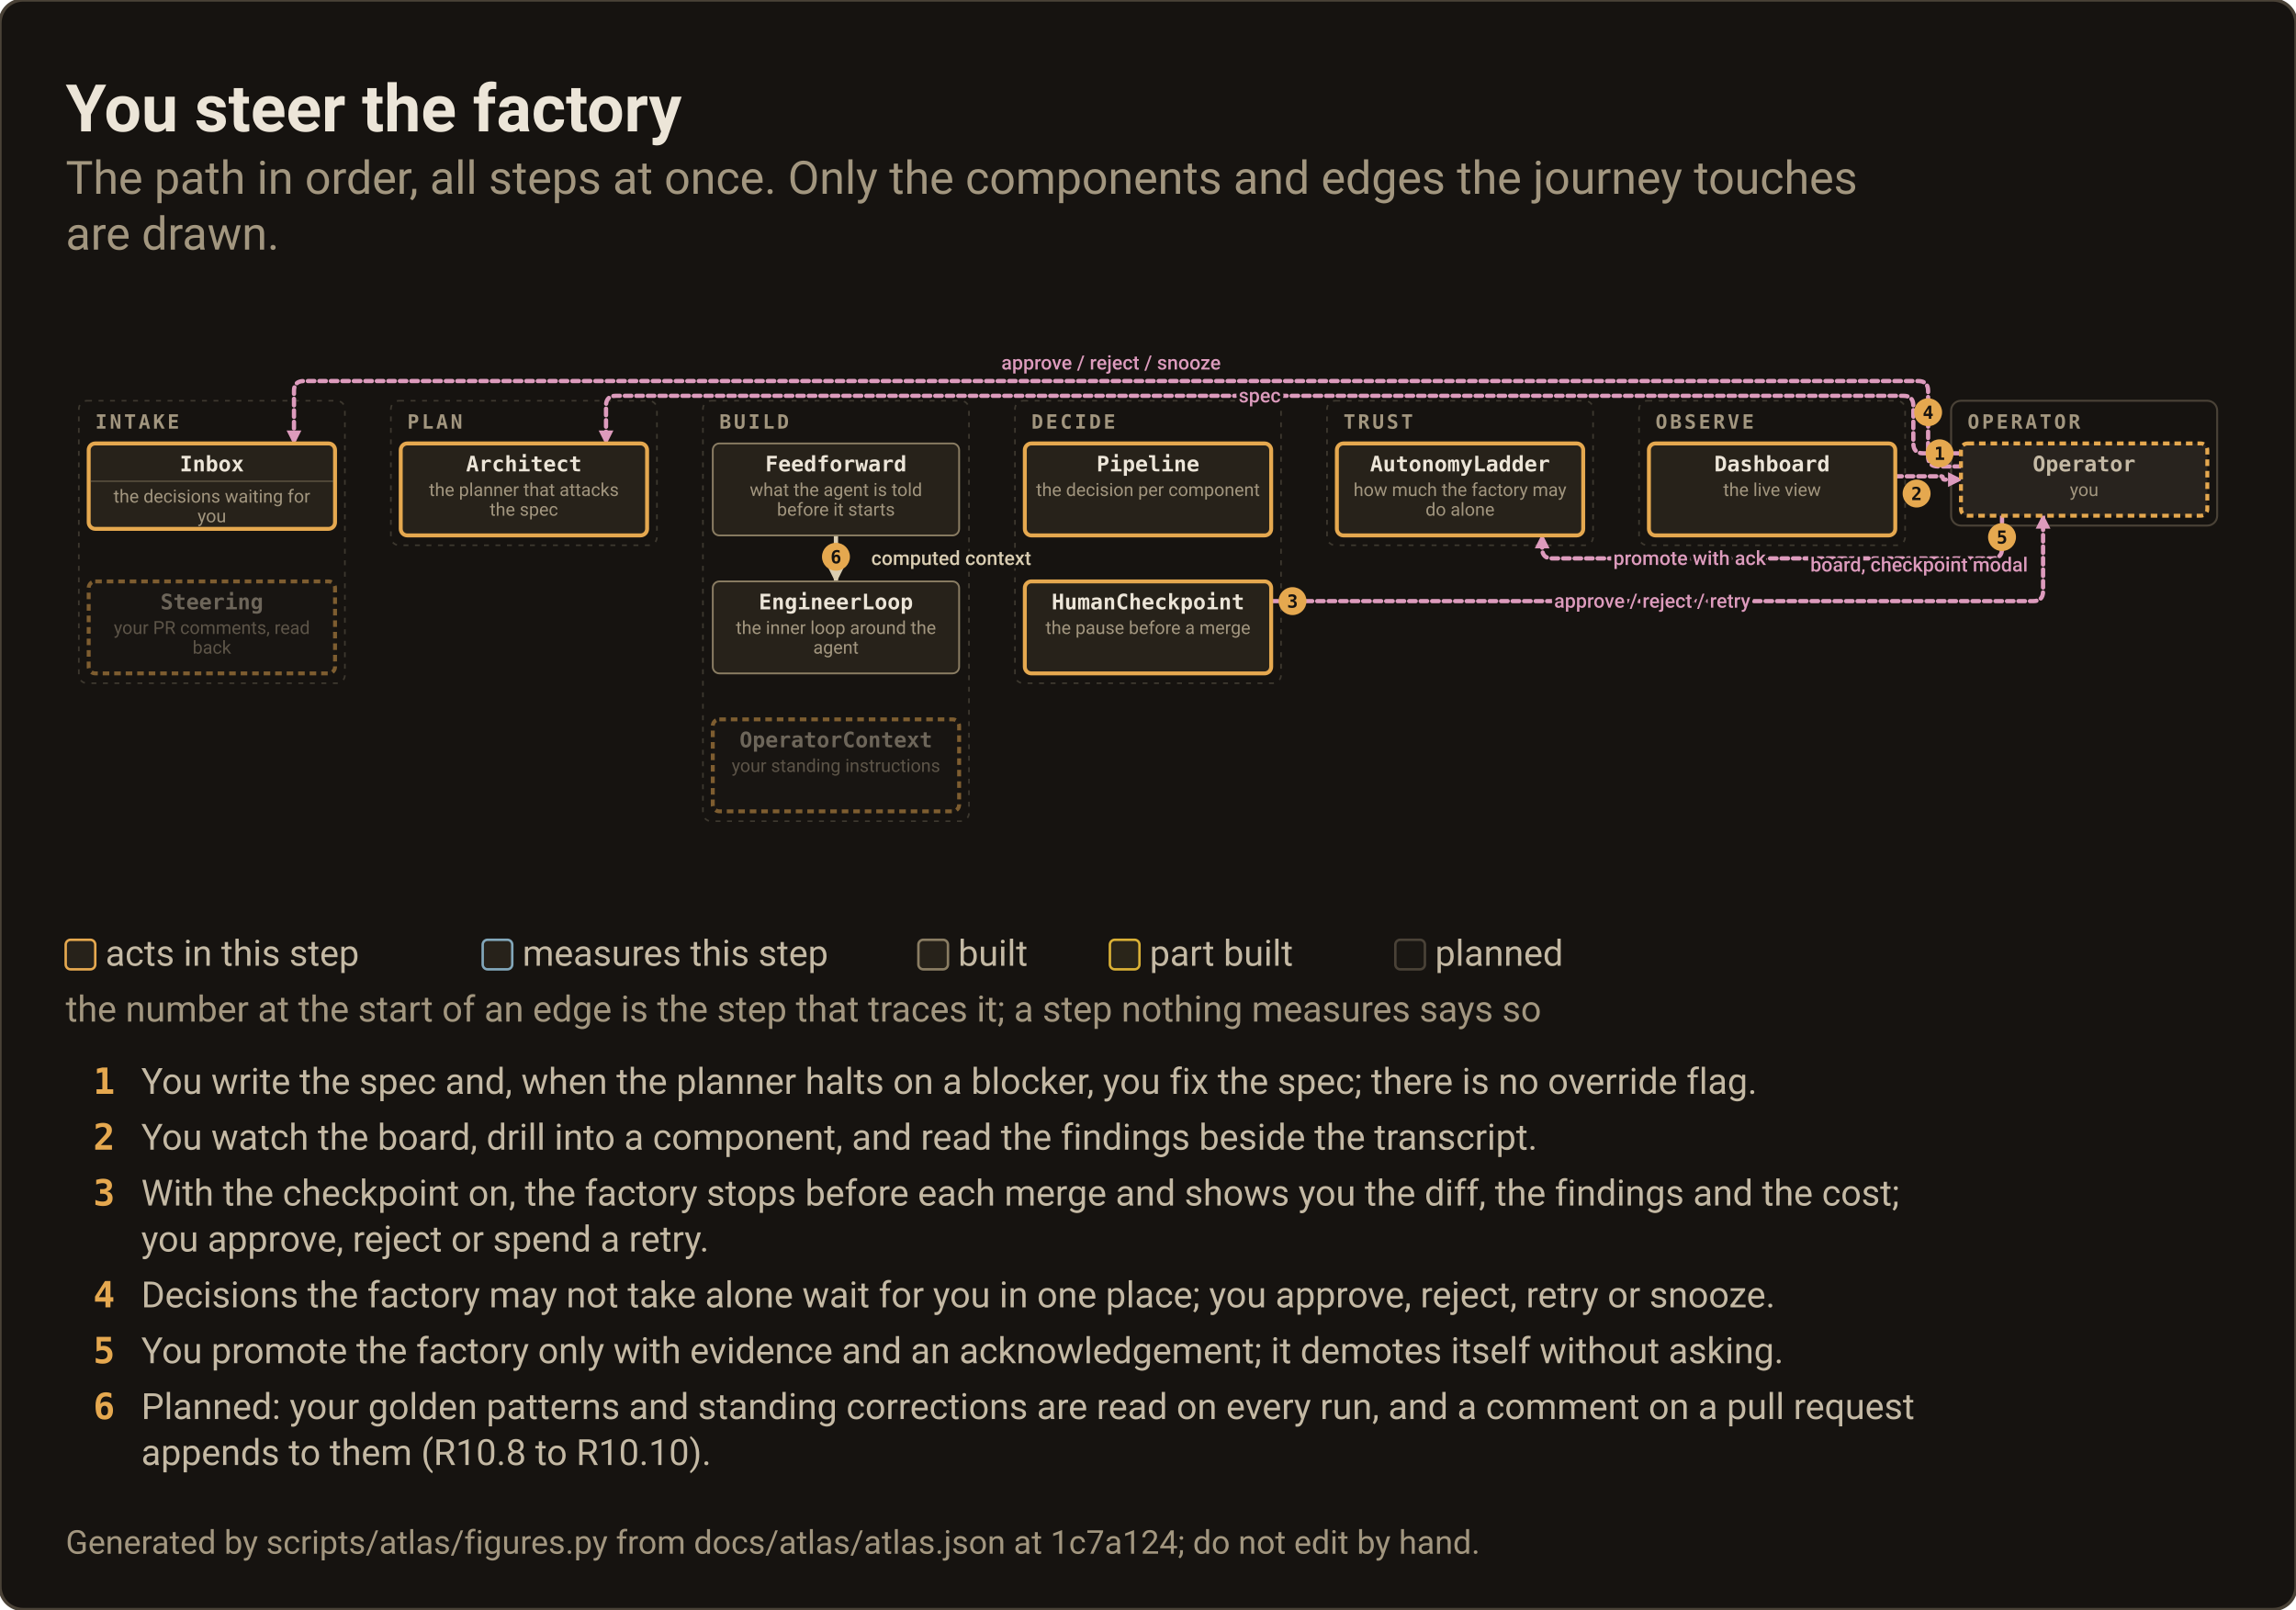
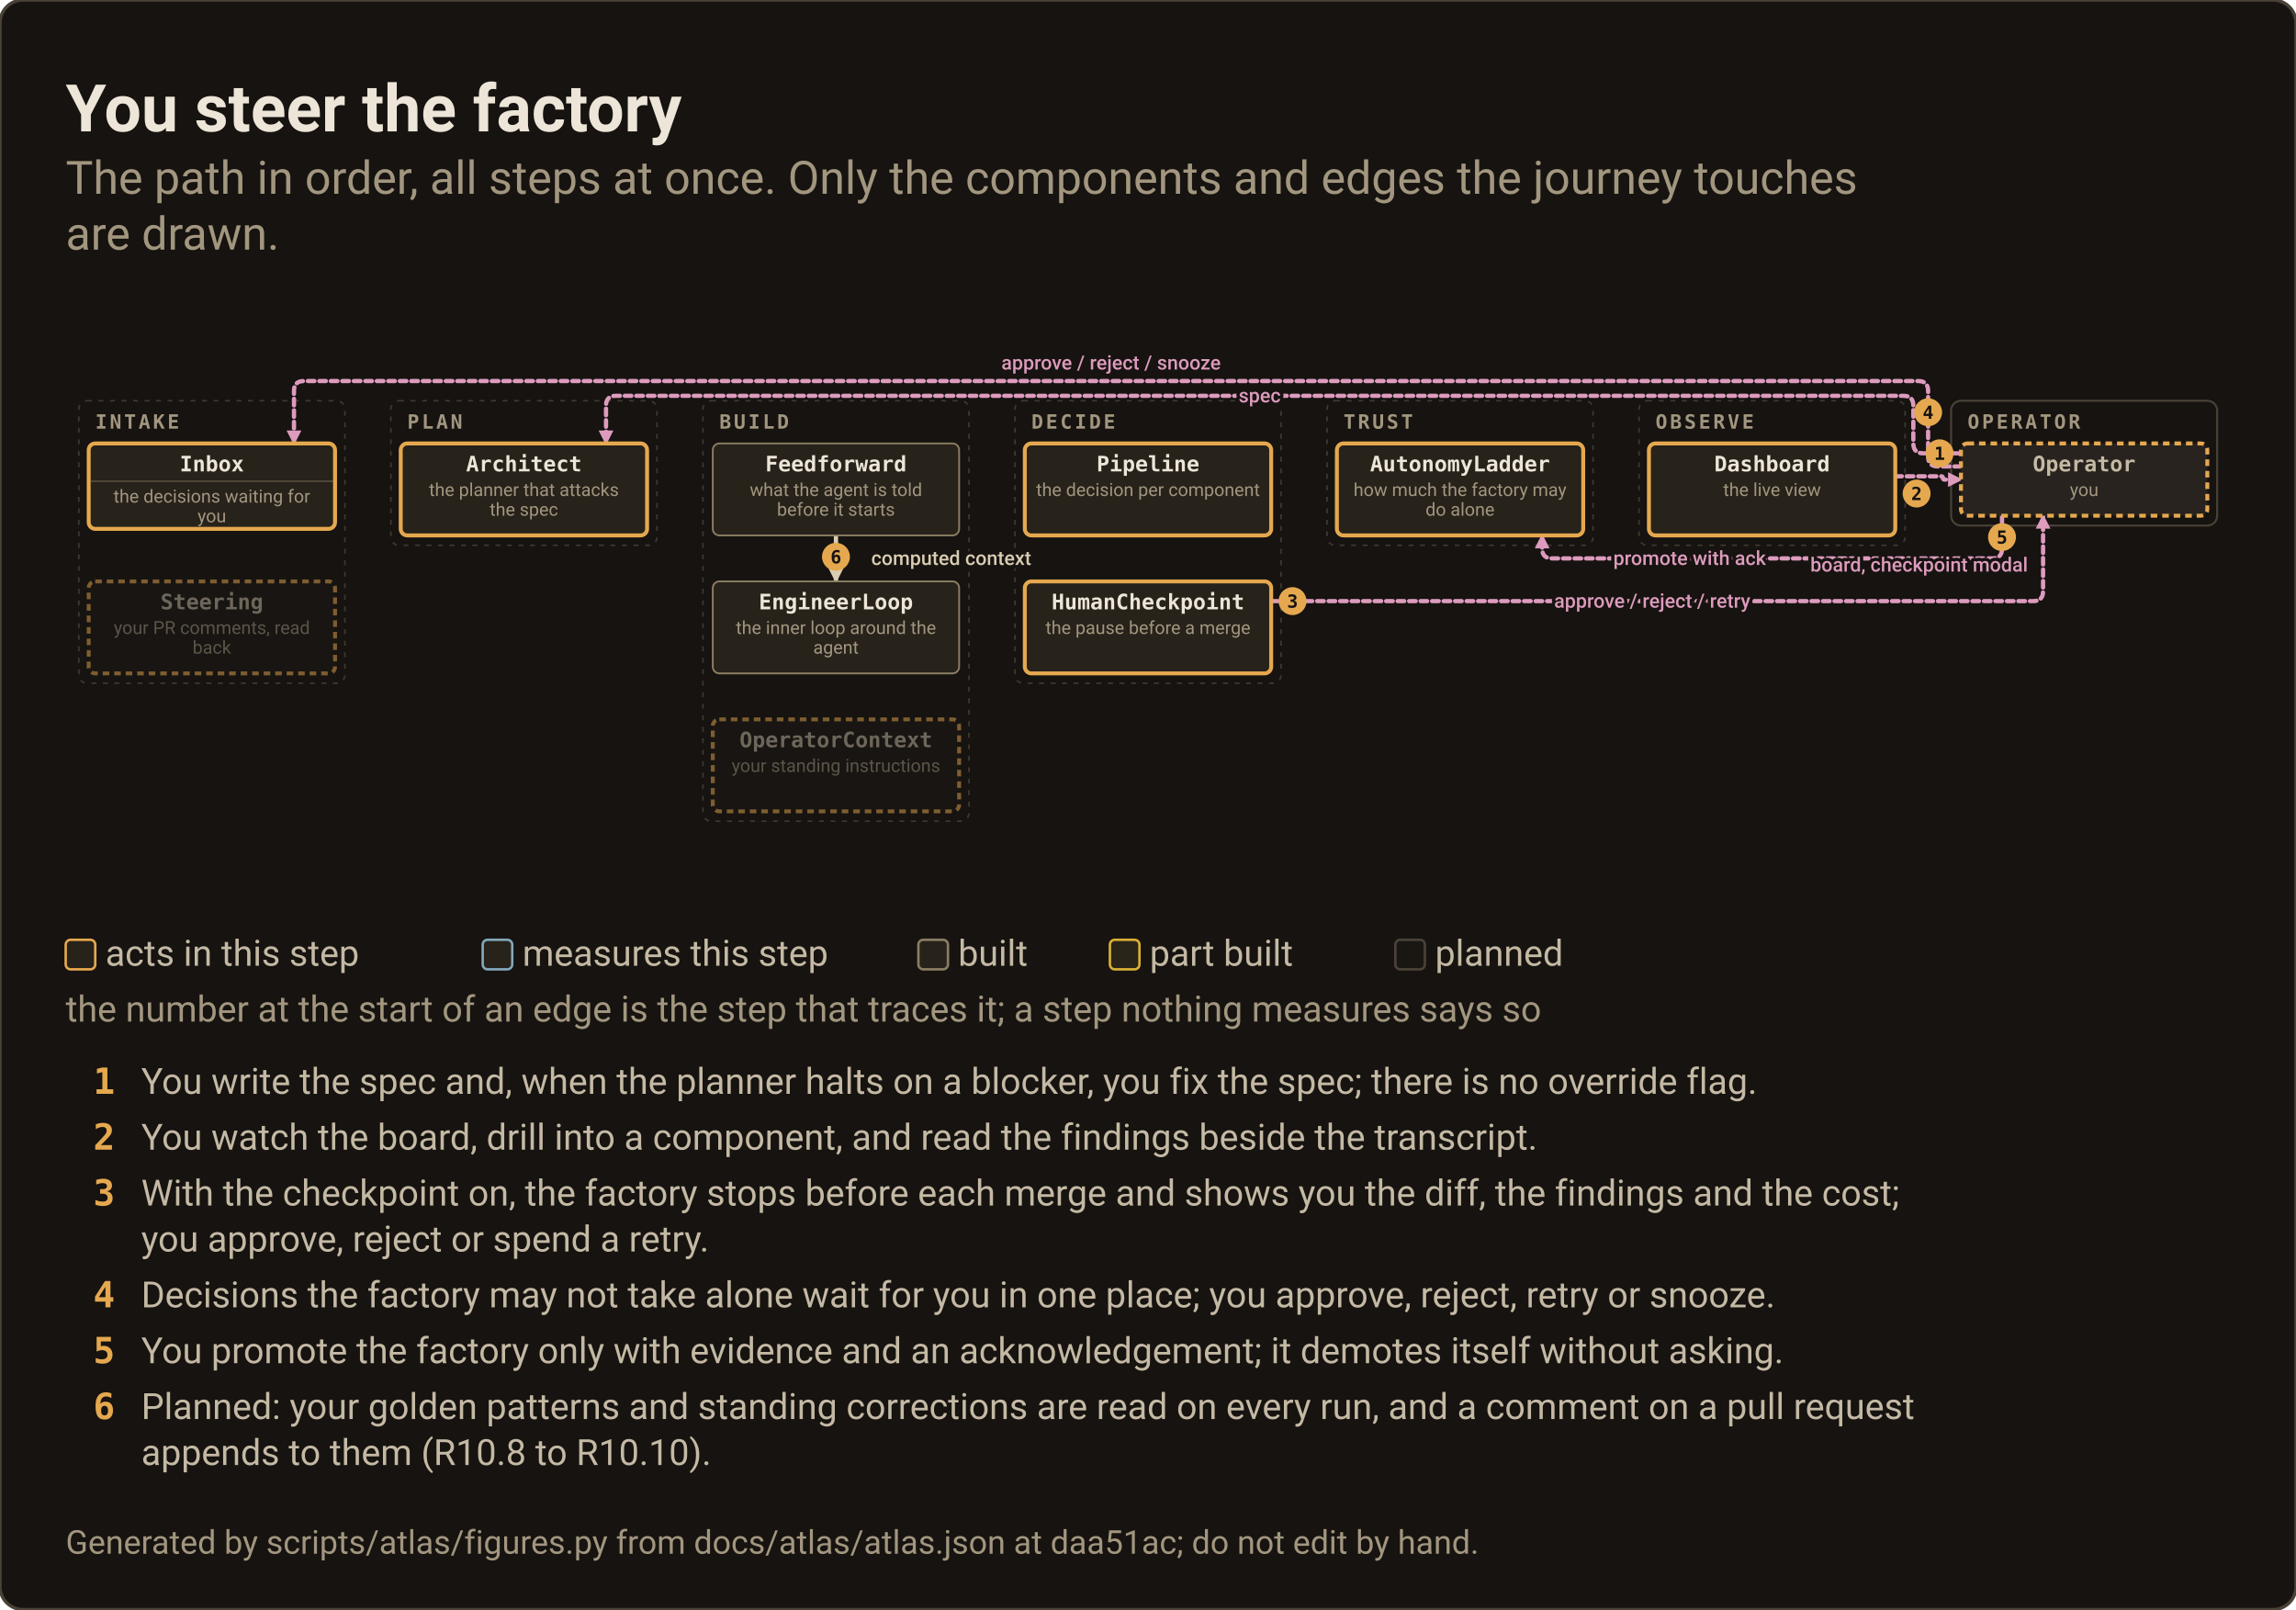
<svg xmlns="http://www.w3.org/2000/svg" width="1398" height="980" viewBox="0 0 1398 980" role="img" aria-label="Journey: You steer the factory">
  <rect x="0" y="0" width="1398" height="980" rx="14" fill="#161310" stroke="#4A4237" stroke-width="2" />
  <text x="40.0" y="80.0" class="c0">You steer the factory</text>
  <text x="40.0" y="118.0" class="c1">The path in order, all steps at once. Only the components and edges the journey touches</text>
  <text x="40.0" y="152.0" class="c1">are drawn.</text>
  <svg id="map" x="40.0" y="170.0" width="1318" height="380" viewBox="0 0 1318 380" overflow="visible">
    <defs>
      <marker id="map-m-work" viewBox="0 0 8 8" refX="7" refY="4" markerUnits="userSpaceOnUse" markerWidth="9" markerHeight="9" orient="auto-start-reverse">
        <path d="M0,0 L8,4 L0,8 z" fill="#D9CDB2" />
      </marker>
      <marker id="map-m-measure" viewBox="0 0 8 8" refX="7" refY="4" markerUnits="userSpaceOnUse" markerWidth="9" markerHeight="9" orient="auto-start-reverse">
        <path d="M0,0 L8,4 L0,8 z" fill="#82A7BA" />
      </marker>
      <marker id="map-m-feedback" viewBox="0 0 8 8" refX="7" refY="4" markerUnits="userSpaceOnUse" markerWidth="9" markerHeight="9" orient="auto-start-reverse">
        <path d="M0,0 L8,4 L0,8 z" fill="#E39A86" />
      </marker>
      <marker id="map-m-operator" viewBox="0 0 8 8" refX="7" refY="4" markerUnits="userSpaceOnUse" markerWidth="9" markerHeight="9" orient="auto-start-reverse">
        <path d="M0,0 L8,4 L0,8 z" fill="#DD9BBD" />
      </marker>
      <marker id="map-m-trust" viewBox="0 0 8 8" refX="7" refY="4" markerUnits="userSpaceOnUse" markerWidth="9" markerHeight="9" orient="auto-start-reverse">
        <path d="M0,0 L8,4 L0,8 z" fill="#B48EC9" />
      </marker>
      <marker id="map-m-learn" viewBox="0 0 8 8" refX="7" refY="4" markerUnits="userSpaceOnUse" markerWidth="9" markerHeight="9" orient="auto-start-reverse">
        <path d="M0,0 L8,4 L0,8 z" fill="#86C9A9" />
      </marker>
      <marker id="map-m-record" viewBox="0 0 8 8" refX="7" refY="4" markerUnits="userSpaceOnUse" markerWidth="9" markerHeight="9" orient="auto-start-reverse">
        <path d="M0,0 L8,4 L0,8 z" fill="#B7C27C" />
      </marker>
      <marker id="map-m-change" viewBox="0 0 8 8" refX="7" refY="4" markerUnits="userSpaceOnUse" markerWidth="9" markerHeight="9" orient="auto-start-reverse">
        <path d="M0,0 L8,4 L0,8 z" fill="#E26D5A" />
      </marker>
      <marker id="map-m-reach" viewBox="0 0 8 8" refX="7" refY="4" markerUnits="userSpaceOnUse" markerWidth="9" markerHeight="9" orient="auto-start-reverse">
        <path d="M0,0 L8,4 L0,8 z" fill="#E5A84F" />
      </marker>
    </defs>
    <style>#map .node.quiet{opacity:.42}#map .node.planned{opacity:.5}#map .node.planned.quiet{opacity:.3}#map .node.meas .node__box{stroke:#82A7BA;stroke-width:2.2}#map .node.acts .node__box{stroke:#E5A84F;stroke-width:2.4}#map .node__ring{display:none;fill:none;stroke:#82A7BA;stroke-width:1.6}#map .node.meas .node__ring{display:inline}#map .flow.planned{opacity:.35}#map .flowlbl.planned{opacity:.5}#map .flow.off,#map .flowlbl.off{display:none}#map .flow.hot{opacity:1;stroke-opacity:1;stroke-width:2.6}#map .flowlbl.hot{opacity:1}</style>
    <rect x="8.0" y="74.0" width="162.0" height="172.0" rx="5" fill="none" stroke="#A2967F" stroke-opacity=".28" stroke-width="1" stroke-dasharray="3 4" />
    <text x="18.0" y="91.0" class="t3">INTAKE</text>
    <rect x="198.0" y="74.0" width="162.0" height="88.0" rx="5" fill="none" stroke="#A2967F" stroke-opacity=".28" stroke-width="1" stroke-dasharray="3 4" />
    <text x="208.0" y="91.0" class="t3">PLAN</text>
    <rect x="388.0" y="74.0" width="162.0" height="256.0" rx="5" fill="none" stroke="#A2967F" stroke-opacity=".28" stroke-width="1" stroke-dasharray="3 4" />
    <text x="398.0" y="91.0" class="t3">BUILD</text>
    <rect x="578.0" y="74.0" width="162.0" height="172.0" rx="5" fill="none" stroke="#A2967F" stroke-opacity=".28" stroke-width="1" stroke-dasharray="3 4" />
    <text x="588.0" y="91.0" class="t3">DECIDE</text>
    <rect x="768.0" y="74.0" width="162.0" height="88.0" rx="5" fill="none" stroke="#A2967F" stroke-opacity=".28" stroke-width="1" stroke-dasharray="3 4" />
    <text x="778.0" y="91.0" class="t3">TRUST</text>
    <rect x="958.0" y="74.0" width="162.0" height="88.0" rx="5" fill="none" stroke="#A2967F" stroke-opacity=".28" stroke-width="1" stroke-dasharray="3 4" />
    <text x="968.0" y="91.0" class="t3">OBSERVE</text>
    <rect x="1148.0" y="74.0" width="162.0" height="76.0" rx="6" fill="none" stroke="#4A4237" stroke-width="1.2" />
    <text x="1158.0" y="91.0" class="t3">OPERATOR</text>
    <g data-layer="flow">
      <path id="map-f6" class="flow plan planned hot" data-edge="6" data-from="Operator" data-to="Architect" data-art="spec" data-kind="plan" data-layer="operator" d="M 1154.0 106.0 L 1131.0 106.0 Q 1125.0 106.0 1125.0 100.0 L 1125.0 77.0 Q 1125.0 71.0 1119.0 71.0 L 335.0 71.0 Q 329.0 71.0 329.0 77.0 L 329.0 100.0" fill="none" stroke="#DD9BBD" stroke-opacity="0.82" stroke-width="1.2" stroke-dasharray="4 3" stroke-linecap="round" marker-end="url(#map-m-operator)" />
      <path id="map-f65" class="flow observe planned hot" data-edge="65" data-from="Dashboard" data-to="Operator" data-art="board, checkpoint modal" data-kind="observe" data-layer="operator" d="M 1114.0 120.0 L 1142.0 120.0 Q 1143.0 120.0 1143.0 121.0 L 1143.0 121.0 Q 1143.0 122.0 1144.0 122.0 L 1154.0 122.0" fill="none" stroke="#DD9BBD" stroke-opacity="0.82" stroke-width="1.2" stroke-dasharray="4 3" stroke-linecap="round" marker-end="url(#map-m-operator)" />
      <path id="map-f45" class="flow trust planned hot" data-edge="45" data-from="HumanCheckpoint" data-to="Operator" data-art="approve / reject / retry" data-kind="trust" data-layer="operator" d="M 734.0 196.0 L 1198.0 196.0 Q 1204.0 196.0 1204.0 190.0 L 1204.0 144.0" fill="none" stroke="#DD9BBD" stroke-opacity="0.82" stroke-width="1.2" stroke-dasharray="4 3" stroke-linecap="round" marker-end="url(#map-m-operator)" />
      <path id="map-f66" class="flow trust planned hot" data-edge="66" data-from="Operator" data-to="Inbox" data-art="approve / reject / snooze" data-kind="trust" data-layer="operator" d="M 1154.0 114.0 L 1140.0 114.0 Q 1134.0 114.0 1134.0 108.0 L 1134.0 68.0 Q 1134.0 62.0 1128.0 62.0 L 145.0 62.0 Q 139.0 62.0 139.0 68.0 L 139.0 100.0" fill="none" stroke="#DD9BBD" stroke-opacity="0.82" stroke-width="1.2" stroke-dasharray="4 3" stroke-linecap="round" marker-end="url(#map-m-operator)" />
      <path id="map-f67" class="flow trust planned hot" data-edge="67" data-from="Operator" data-to="AutonomyLadder" data-art="promote with ack" data-kind="trust" data-layer="operator" d="M 1179.0 144.0 L 1179.0 164.0 Q 1179.0 170.0 1173.0 170.0 L 905.0 170.0 Q 899.0 170.0 899.0 164.0 L 899.0 156.0" fill="none" stroke="#DD9BBD" stroke-opacity="0.82" stroke-width="1.2" stroke-dasharray="4 3" stroke-linecap="round" marker-end="url(#map-m-operator)" />
      <path id="map-f13" class="flow build hot" data-edge="13" data-from="Feedforward" data-to="EngineerLoop" data-art="computed context" data-kind="build" data-layer="work" d="M 469.0 156.0 L 469.0 184.0" fill="none" stroke="#D9CDB2" stroke-opacity="0.82" stroke-width="1.2" stroke-linecap="round" marker-end="url(#map-m-work)" />
    </g>
    <g class="node built acts" data-id="Inbox" data-kind="store" data-state="built" data-region="intake" role="button" tabindex="0" aria-label="Inbox, the decisions waiting for you, built">
      <rect class="node__box" x="14.0" y="100.0" width="150.0" height="52.0" rx="4.0" fill="#27221A" stroke="#8A7D63" stroke-width="1.1" />
      <rect class="node__ring" x="17.0" y="103.0" width="144.0" height="46.0" rx="3.0" />
      <text x="89.0" y="117.0" class="t4">Inbox</text>
      <line x1="15.0" y1="123.0" x2="163.0" y2="123.0" stroke="#8A7D63" stroke-opacity=".45" stroke-width="1" />
      <g data-layer="job">
        <text x="89.0" y="136.0" class="t5">the decisions waiting for</text>
        <text x="89.0" y="148.0" class="t5">you</text>
      </g>
    </g>
    <g class="node planned acts" data-id="Steering" data-kind="component" data-state="planned" data-region="intake" role="button" tabindex="0" aria-label="Steering, your PR comments, read back, planned">
      <rect class="node__box" x="14.0" y="184.0" width="150.0" height="56.0" rx="4.0" fill="#1A1713" stroke="#4A4237" stroke-width="1.1" stroke-dasharray="4 3" />
      <rect class="node__ring" x="17.0" y="187.0" width="144.0" height="50.0" rx="3.0" />
      <text x="89.0" y="201.0" class="t6">Steering</text>
      <g data-layer="job">
        <text x="89.0" y="216.0" class="t5">your PR comments, read</text>
        <text x="89.0" y="228.0" class="t5">back</text>
      </g>
    </g>
    <g class="node built acts" data-id="Architect" data-kind="component" data-state="built" data-region="plan" role="button" tabindex="0" aria-label="Architect, the planner that attacks the spec, built">
      <rect class="node__box" x="204.0" y="100.0" width="150.0" height="56.0" rx="4.0" fill="#27221A" stroke="#8A7D63" stroke-width="1.1" />
      <rect class="node__ring" x="207.0" y="103.0" width="144.0" height="50.0" rx="3.0" />
      <text x="279.0" y="117.0" class="t4">Architect</text>
      <g data-layer="job">
        <text x="279.0" y="132.0" class="t5">the planner that attacks</text>
        <text x="279.0" y="144.0" class="t5">the spec</text>
      </g>
    </g>
    <g class="node built" data-id="Feedforward" data-kind="component" data-state="built" data-region="build" role="button" tabindex="0" aria-label="Feedforward, what the agent is told before it starts, built">
      <rect class="node__box" x="394.0" y="100.0" width="150.0" height="56.0" rx="4.0" fill="#27221A" stroke="#8A7D63" stroke-width="1.1" />
      <rect class="node__ring" x="397.0" y="103.0" width="144.0" height="50.0" rx="3.0" />
      <text x="469.0" y="117.0" class="t4">Feedforward</text>
      <g data-layer="job">
        <text x="469.0" y="132.0" class="t5">what the agent is told</text>
        <text x="469.0" y="144.0" class="t5">before it starts</text>
      </g>
    </g>
    <g class="node built" data-id="EngineerLoop" data-kind="component" data-state="built" data-region="build" role="button" tabindex="0" aria-label="EngineerLoop, the inner loop around the agent, built">
      <rect class="node__box" x="394.0" y="184.0" width="150.0" height="56.0" rx="4.0" fill="#27221A" stroke="#8A7D63" stroke-width="1.1" />
      <rect class="node__ring" x="397.0" y="187.0" width="144.0" height="50.0" rx="3.0" />
      <text x="469.0" y="201.0" class="t4">EngineerLoop</text>
      <g data-layer="job">
        <text x="469.0" y="216.0" class="t5">the inner loop around the</text>
        <text x="469.0" y="228.0" class="t5">agent</text>
      </g>
    </g>
    <g class="node planned acts" data-id="OperatorContext" data-kind="component" data-state="planned" data-region="build" role="button" tabindex="0" aria-label="OperatorContext, your standing instructions, planned">
      <rect class="node__box" x="394.0" y="268.0" width="150.0" height="56.0" rx="4.0" fill="#1A1713" stroke="#4A4237" stroke-width="1.1" stroke-dasharray="4 3" />
      <rect class="node__ring" x="397.0" y="271.0" width="144.0" height="50.0" rx="3.0" />
      <text x="469.0" y="285.0" class="t6">OperatorContext</text>
      <g data-layer="job">
        <text x="469.0" y="300.0" class="t5">your standing instructions</text>
      </g>
    </g>
    <g class="node built acts" data-id="Pipeline" data-kind="component" data-state="built" data-region="decide" role="button" tabindex="0" aria-label="Pipeline, the decision per component, built">
      <rect class="node__box" x="584.0" y="100.0" width="150.0" height="56.0" rx="4.0" fill="#27221A" stroke="#8A7D63" stroke-width="1.1" />
      <rect class="node__ring" x="587.0" y="103.0" width="144.0" height="50.0" rx="3.0" />
      <text x="659.0" y="117.0" class="t4">Pipeline</text>
      <g data-layer="job">
        <text x="659.0" y="132.0" class="t5">the decision per component</text>
      </g>
    </g>
    <g class="node built acts" data-id="HumanCheckpoint" data-kind="component" data-state="built" data-region="decide" role="button" tabindex="0" aria-label="HumanCheckpoint, the pause before a merge, built">
      <rect class="node__box" x="584.0" y="184.0" width="150.0" height="56.0" rx="4.0" fill="#27221A" stroke="#8A7D63" stroke-width="1.1" />
      <rect class="node__ring" x="587.0" y="187.0" width="144.0" height="50.0" rx="3.0" />
      <text x="659.0" y="201.0" class="t4">HumanCheckpoint</text>
      <g data-layer="job">
        <text x="659.0" y="216.0" class="t5">the pause before a merge</text>
      </g>
    </g>
    <g class="node built acts" data-id="AutonomyLadder" data-kind="component" data-state="built" data-region="trust" role="button" tabindex="0" aria-label="AutonomyLadder, how much the factory may do alone, built">
      <rect class="node__box" x="774.0" y="100.0" width="150.0" height="56.0" rx="4.0" fill="#27221A" stroke="#8A7D63" stroke-width="1.1" />
      <rect class="node__ring" x="777.0" y="103.0" width="144.0" height="50.0" rx="3.0" />
      <text x="849.0" y="117.0" class="t4">AutonomyLadder</text>
      <g data-layer="job">
        <text x="849.0" y="132.0" class="t5">how much the factory may</text>
        <text x="849.0" y="144.0" class="t5">do alone</text>
      </g>
    </g>
    <g class="node built acts" data-id="Dashboard" data-kind="component" data-state="built" data-region="observe" role="button" tabindex="0" aria-label="Dashboard, the live view, built">
      <rect class="node__box" x="964.0" y="100.0" width="150.0" height="56.0" rx="4.0" fill="#27221A" stroke="#8A7D63" stroke-width="1.1" />
      <rect class="node__ring" x="967.0" y="103.0" width="144.0" height="50.0" rx="3.0" />
      <text x="1039.0" y="117.0" class="t4">Dashboard</text>
      <g data-layer="job">
        <text x="1039.0" y="132.0" class="t5">the live view</text>
      </g>
    </g>
    <g class="node actor acts" data-id="Operator" data-kind="actor" data-state="planned" data-region="operator" role="button" tabindex="0" aria-label="Operator, you, outside">
      <rect class="node__box" x="1154.0" y="100.0" width="150.0" height="44.0" rx="4.0" fill="#28231E" stroke="#A2967F" stroke-width="1.1" stroke-dasharray="4 3" />
      <rect class="node__ring" x="1157.0" y="103.0" width="144.0" height="38.0" rx="3.0" />
      <text x="1229.0" y="117.0" class="t6">Operator</text>
      <g data-layer="job">
        <text x="1229.0" y="132.0" class="t5">you</text>
      </g>
    </g>
    <g data-layer="flow">
      <g class="flowlbl plan planned hot" data-edge="6" data-from="Operator" data-to="Architect" data-layer="operator">
        <text x="727.0" y="75.0" class="t1">spec</text>
      </g>
      <g class="flowlbl observe planned hot" data-edge="65" data-from="Dashboard" data-to="Operator" data-layer="operator">
        <text x="1128.5" y="178.0" class="t1">board, checkpoint modal</text>
      </g>
      <g class="flowlbl trust planned hot" data-edge="45" data-from="HumanCheckpoint" data-to="Operator" data-layer="operator">
        <text x="966.0" y="200.0" class="t1">approve / reject / retry</text>
      </g>
      <g class="flowlbl trust planned hot" data-edge="66" data-from="Operator" data-to="Inbox" data-layer="operator">
        <text x="636.5" y="55.0" class="t1">approve / reject / snooze</text>
      </g>
      <g class="flowlbl trust planned hot" data-edge="67" data-from="Operator" data-to="AutonomyLadder" data-layer="operator">
        <text x="988.8" y="174.0" class="t1">promote with ack</text>
      </g>
      <g class="flowlbl build hot" data-edge="13" data-from="Feedforward" data-to="EngineerLoop" data-layer="work">
        <text x="539.2" y="174.0" class="t2">computed context</text>
      </g>
    </g>
    <g data-layer="steps">
      <g class="step" data-edge="6">
        <circle cx="1141.0" cy="106.0" r="8.5" fill="#E5A84F" />
        <text x="1141.0" y="110.0" class="t0">1</text>
      </g>
      <g class="step" data-edge="65">
        <circle cx="1127.0" cy="130.5" r="8.5" fill="#E5A84F" />
        <text x="1127.0" y="134.5" class="t0">2</text>
      </g>
      <g class="step" data-edge="45">
        <circle cx="747.0" cy="196.0" r="8.5" fill="#E5A84F" />
        <text x="747.0" y="200.0" class="t0">3</text>
      </g>
      <g class="step" data-edge="66">
        <circle cx="1134.0" cy="81.0" r="8.5" fill="#E5A84F" />
        <text x="1134.0" y="85.0" class="t0">4</text>
      </g>
      <g class="step" data-edge="67">
        <circle cx="1179.0" cy="157.0" r="8.5" fill="#E5A84F" />
        <text x="1179.0" y="161.0" class="t0">5</text>
      </g>
      <g class="step" data-edge="13">
        <circle cx="469.0" cy="169.0" r="8.5" fill="#E5A84F" />
        <text x="469.0" y="173.0" class="t0">6</text>
      </g>
    </g>
    <style>#map .t0{font-family:ui-monospace,"SF Mono",SFMono-Regular,"JetBrains Mono",Menlo,Consolas,monospace;font-size:11.0px;font-weight:700;fill:#161310;text-anchor:middle}#map .t1{font-family:ui-sans-serif,system-ui,-apple-system,"SF Pro Text","Segoe UI",Roboto,"Helvetica Neue",Arial,sans-serif;font-size:12.0px;font-weight:500;fill:#DD9BBD;text-anchor:middle;paint-order:stroke;stroke:#161310;stroke-width:4;stroke-linejoin:round}#map .t2{font-family:ui-sans-serif,system-ui,-apple-system,"SF Pro Text","Segoe UI",Roboto,"Helvetica Neue",Arial,sans-serif;font-size:12.0px;font-weight:500;fill:#D9CDB2;text-anchor:middle;paint-order:stroke;stroke:#161310;stroke-width:4;stroke-linejoin:round}#map .t3{font-family:ui-monospace,"SF Mono",SFMono-Regular,"JetBrains Mono",Menlo,Consolas,monospace;font-size:12.0px;font-weight:600;fill:#A2967F;text-anchor:start;letter-spacing:.13em}#map .t4{font-family:ui-monospace,"SF Mono",SFMono-Regular,"JetBrains Mono",Menlo,Consolas,monospace;font-size:13.0px;font-weight:600;fill:#ECE5D8;text-anchor:middle}#map .t5{font-family:ui-sans-serif,system-ui,-apple-system,"SF Pro Text","Segoe UI",Roboto,"Helvetica Neue",Arial,sans-serif;font-size:11.0px;font-weight:400;fill:#A2967F;text-anchor:middle}#map .t6{font-family:ui-monospace,"SF Mono",SFMono-Regular,"JetBrains Mono",Menlo,Consolas,monospace;font-size:13.0px;font-weight:600;fill:#C4B9A4;text-anchor:middle}</style>
  </svg>
  <rect x="40.0" y="572.2" width="18" height="18" rx="3" fill="#27221A" stroke="#E5A84F" stroke-width="1.5" />
  <text x="64.2" y="588.0" class="c2">acts in this step</text>
  <rect x="293.9" y="572.2" width="18" height="18" rx="3" fill="#27221A" stroke="#82A7BA" stroke-width="1.5" />
  <text x="318.1" y="588.0" class="c2">measures this step</text>
  <rect x="559.2" y="572.2" width="18" height="18" rx="3" fill="#27221A" stroke="#8A7D63" stroke-width="1.5" />
  <text x="583.4" y="588.0" class="c2">built</text>
  <rect x="675.8" y="572.2" width="18" height="18" rx="3" fill="#2A2519" stroke="#D9B036" stroke-width="1.5" />
  <text x="700.0" y="588.0" class="c2">part built</text>
  <rect x="849.6" y="572.2" width="18" height="18" rx="3" fill="#1A1713" stroke="#4A4237" stroke-width="1.5" />
  <text x="873.8" y="588.0" class="c2">planned</text>
  <text x="40.0" y="622.0" class="c3">the number at the start of an edge is the step that traces it; a step nothing measures says so</text>
  <text x="70.0" y="666.0" class="c4">1</text>
  <text x="86.0" y="666.0" class="c2">You write the spec and, when the planner halts on a blocker, you fix the spec; there is no override flag.</text>
  <text x="70.0" y="700.0" class="c4">2</text>
  <text x="86.0" y="700.0" class="c2">You watch the board, drill into a component, and read the findings beside the transcript.</text>
  <text x="70.0" y="734.0" class="c4">3</text>
  <text x="86.0" y="734.0" class="c2">With the checkpoint on, the factory stops before each merge and shows you the diff, the findings and the cost;</text>
  <text x="86.0" y="762.0" class="c2">you approve, reject or spend a retry.</text>
  <text x="70.0" y="796.0" class="c4">4</text>
  <text x="86.0" y="796.0" class="c2">Decisions the factory may not take alone wait for you in one place; you approve, reject, retry or snooze.</text>
  <text x="70.0" y="830.0" class="c4">5</text>
  <text x="86.0" y="830.0" class="c2">You promote the factory only with evidence and an acknowledgement; it demotes itself without asking.</text>
  <text x="70.0" y="864.0" class="c4">6</text>
  <text x="86.0" y="864.0" class="c2">Planned: your golden patterns and standing corrections are read on every run, and a comment on a pull request</text>
  <text x="86.0" y="892.0" class="c2">appends to them (R10.8 to R10.10).</text>
-   <text x="40.0" y="946.0" class="c5">Generated by scripts/atlas/figures.py from docs/atlas/atlas.json at 1c7a124; do not edit by hand.</text>
+   <text x="40.0" y="946.0" class="c5">Generated by scripts/atlas/figures.py from docs/atlas/atlas.json at daa51ac; do not edit by hand.</text>
  <style>.c0{font-family:ui-sans-serif,system-ui,-apple-system,"SF Pro Text","Segoe UI",Roboto,"Helvetica Neue",Arial,sans-serif;font-size:40.0px;font-weight:600;fill:#ECE5D8;text-anchor:start}.c1{font-family:ui-sans-serif,system-ui,-apple-system,"SF Pro Text","Segoe UI",Roboto,"Helvetica Neue",Arial,sans-serif;font-size:28.0px;font-weight:400;fill:#A2967F;text-anchor:start}.c2{font-family:ui-sans-serif,system-ui,-apple-system,"SF Pro Text","Segoe UI",Roboto,"Helvetica Neue",Arial,sans-serif;font-size:22.0px;font-weight:400;fill:#C4B9A4;text-anchor:start}.c3{font-family:ui-sans-serif,system-ui,-apple-system,"SF Pro Text","Segoe UI",Roboto,"Helvetica Neue",Arial,sans-serif;font-size:22.0px;font-weight:400;fill:#A2967F;text-anchor:start}.c4{font-family:ui-monospace,"SF Mono",SFMono-Regular,"JetBrains Mono",Menlo,Consolas,monospace;font-size:22.0px;font-weight:700;fill:#E5A84F;text-anchor:end}.c5{font-family:ui-sans-serif,system-ui,-apple-system,"SF Pro Text","Segoe UI",Roboto,"Helvetica Neue",Arial,sans-serif;font-size:20.0px;font-weight:400;fill:#A2967F;text-anchor:start}</style>
</svg>
